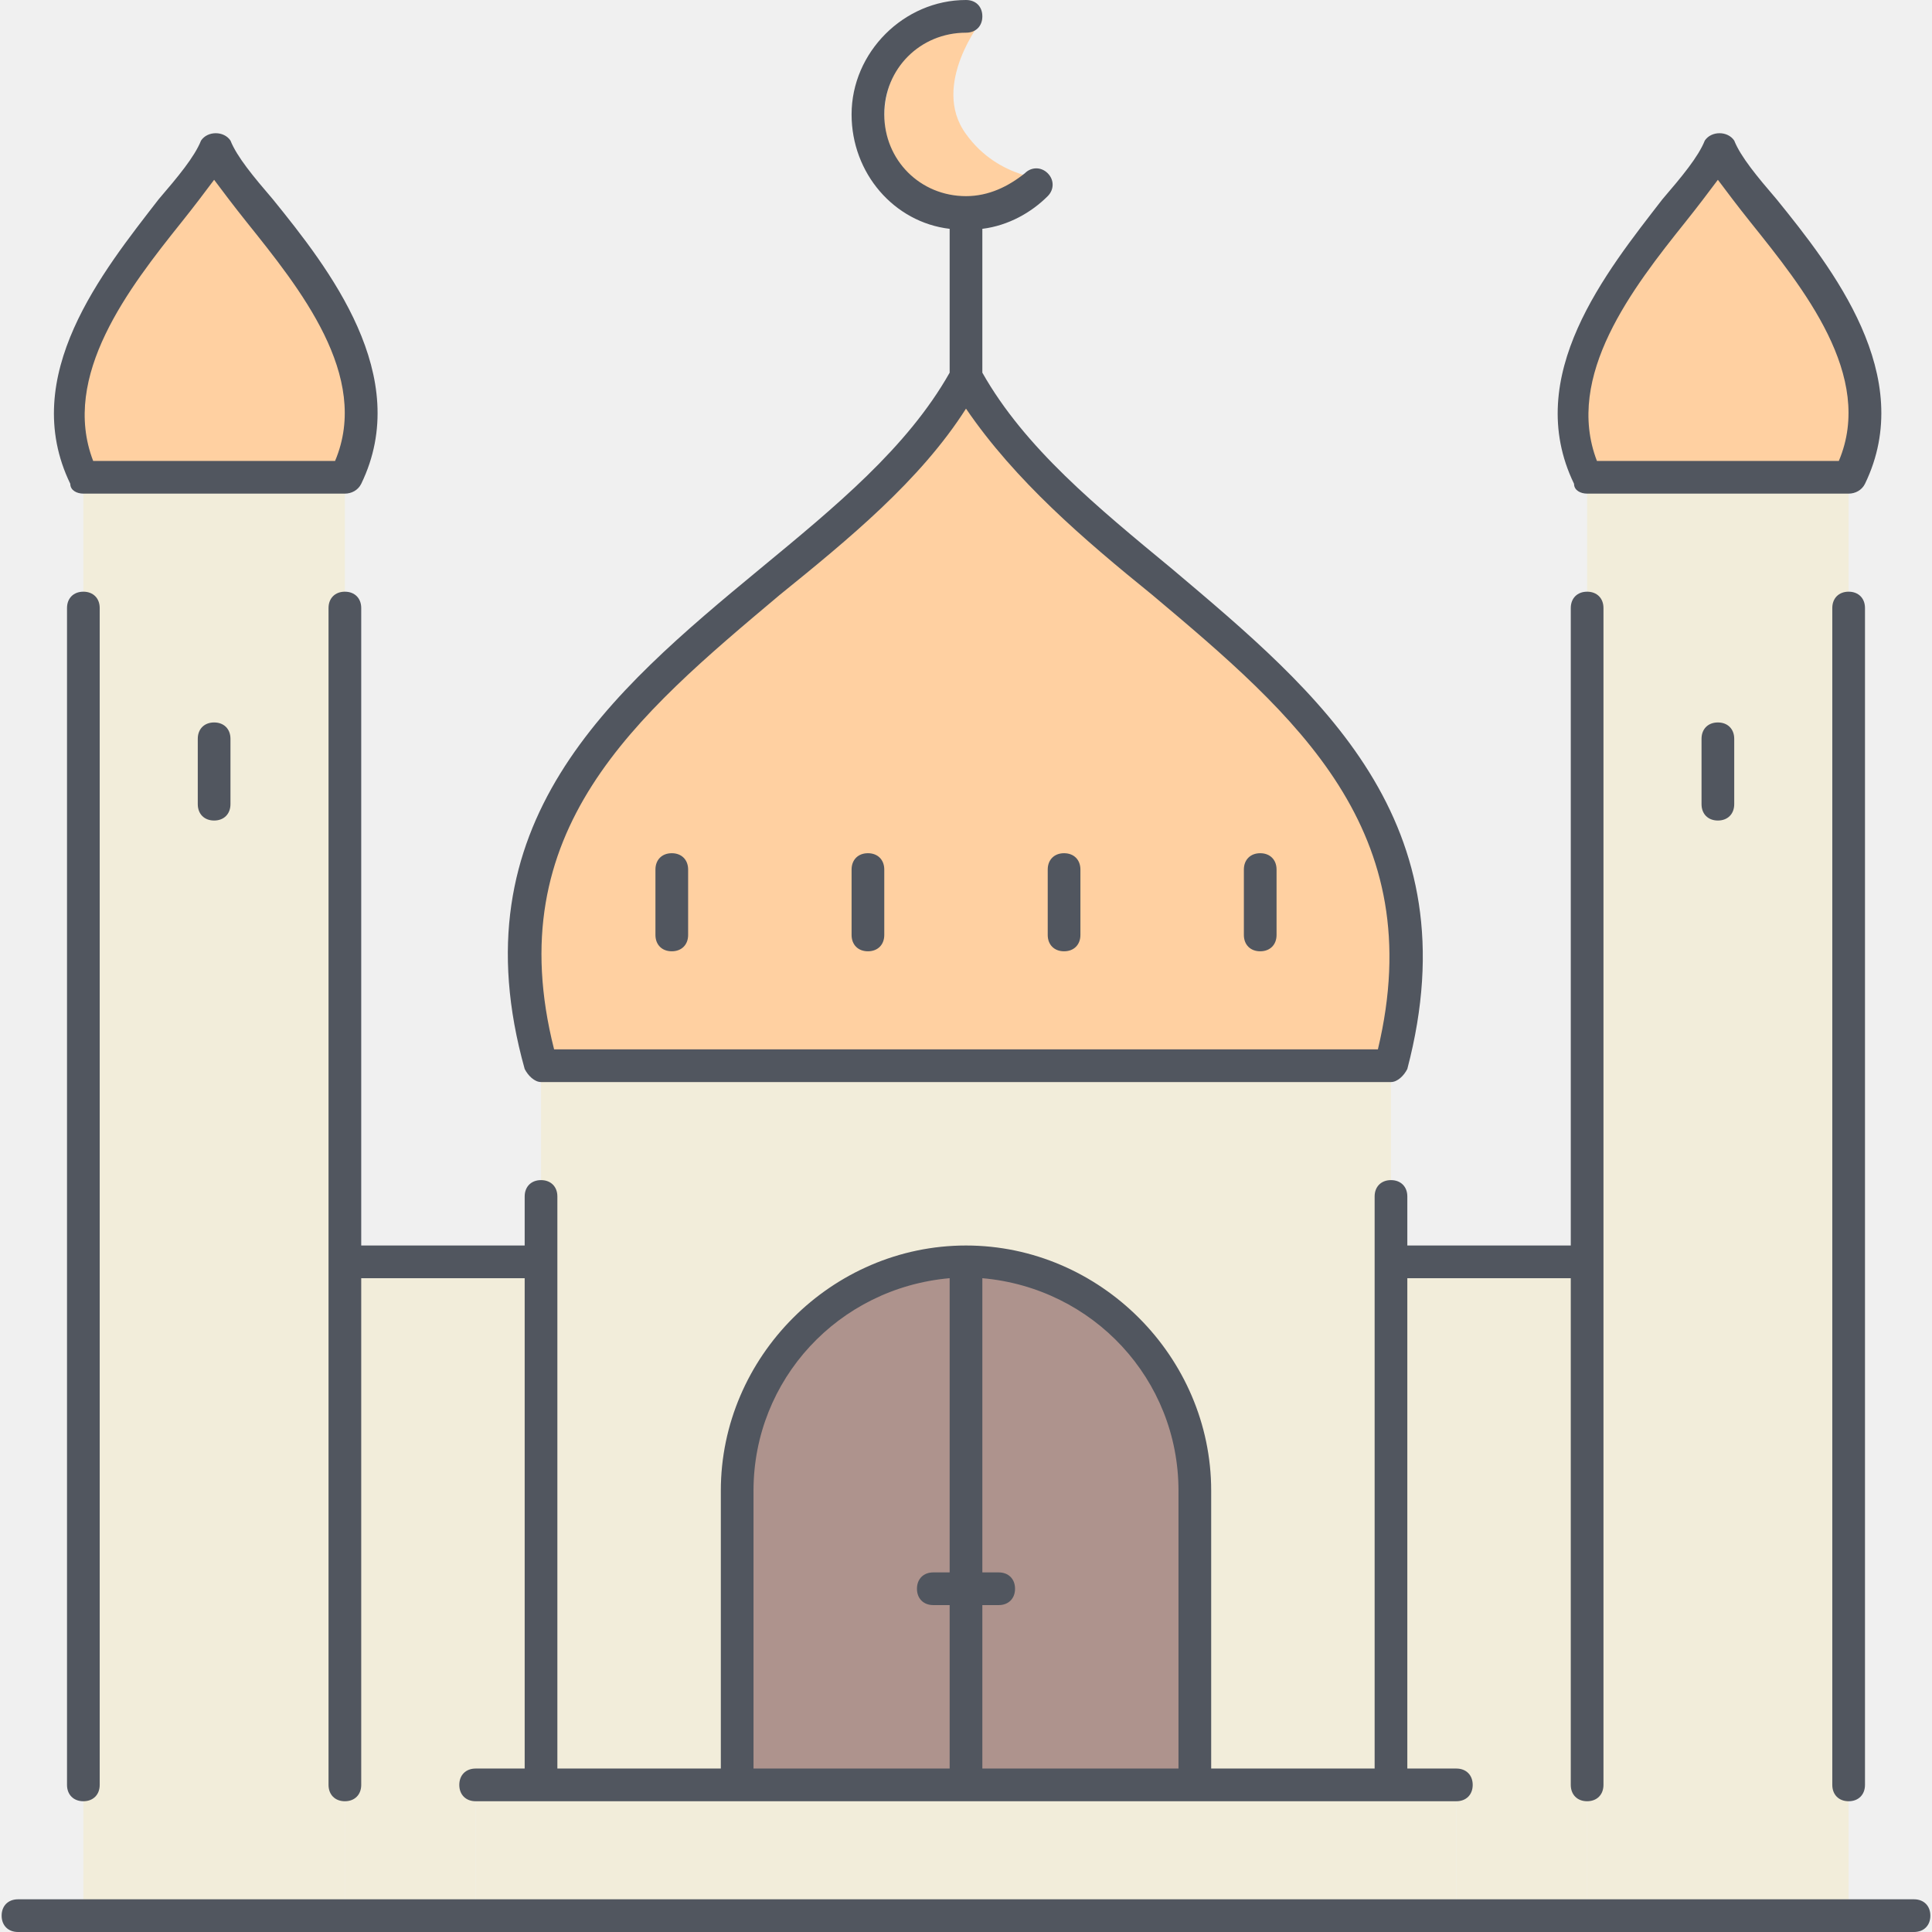
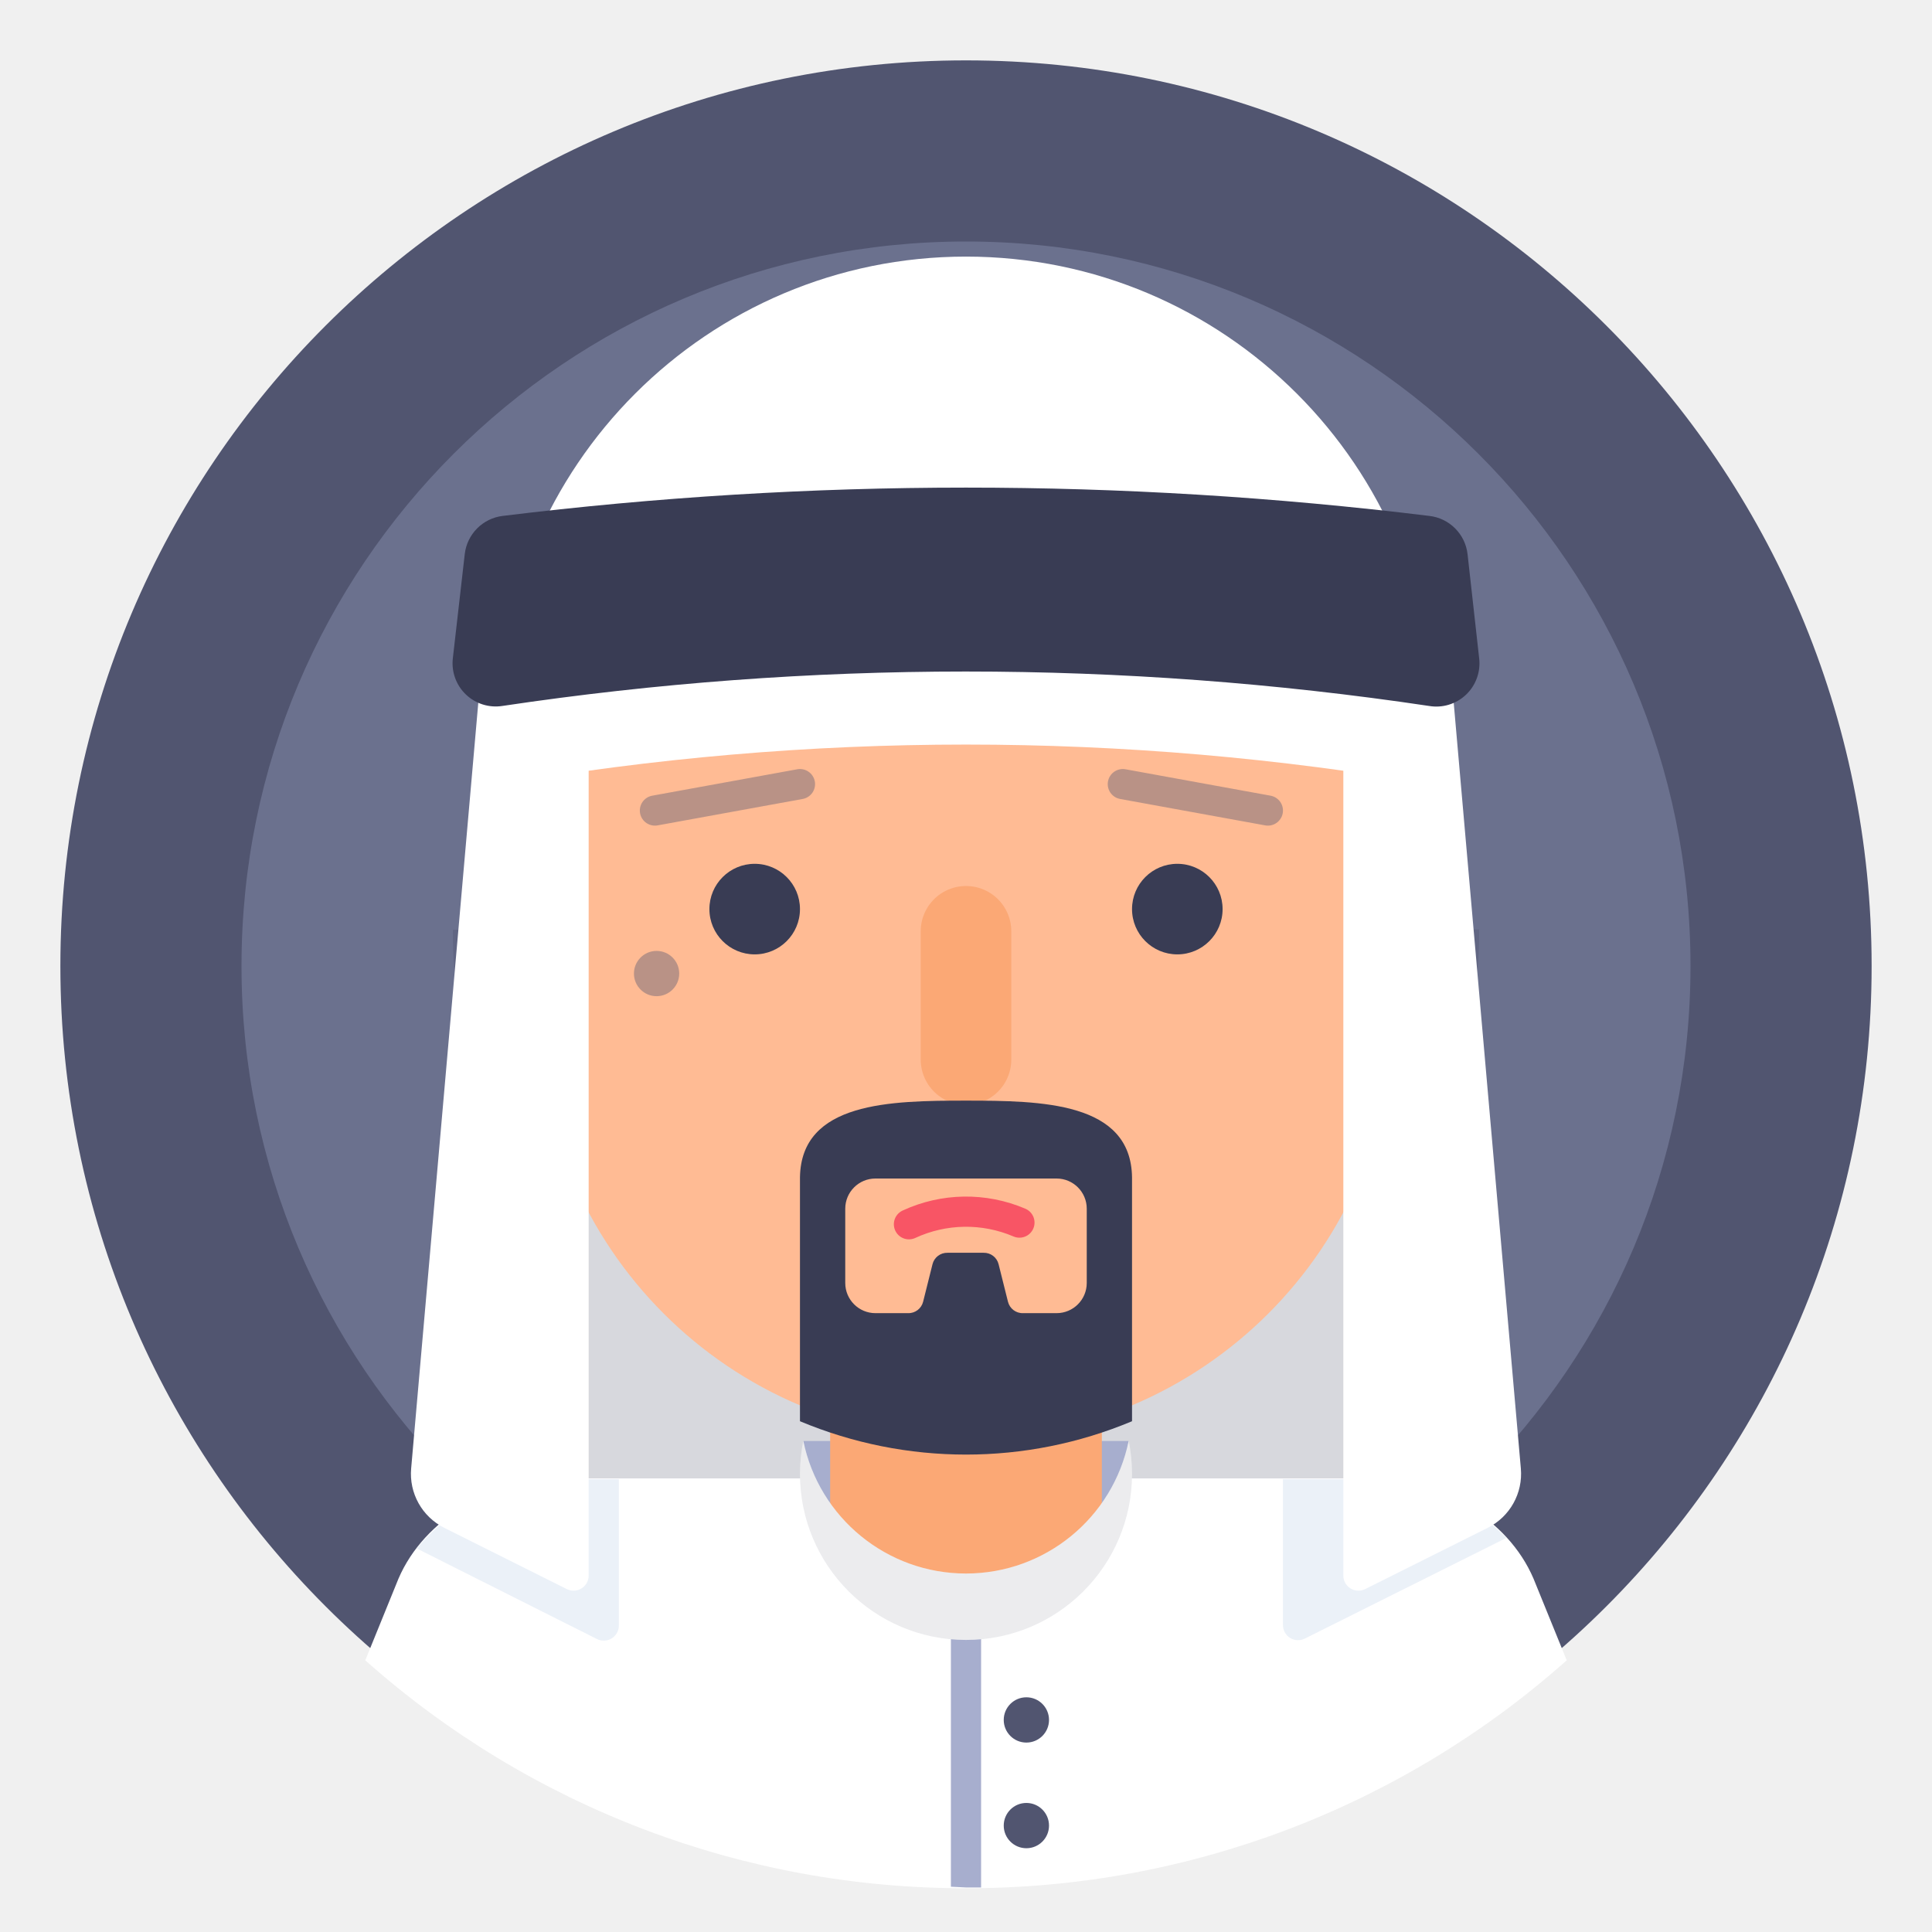
- <svg xmlns="http://www.w3.org/2000/svg" height="800px" width="800px" version="1.1" id="Layer_1" viewBox="0 0 504.32 504.32" xml:space="preserve">
-   <g transform="translate(4 1)">
-     <polygon style="fill:#F2EDDA;" points="86.027,328.386 86.027,499.053 120.16,499.053 120.16,464.92 137.227,464.92    137.227,328.386  " />
-     <g>
-       <path style="fill:#FFD0A1;" d="M248.16,97.986c34.133,59.733,136.533,85.333,110.933,179.2H137.227    C111.627,183.32,214.027,157.72,248.16,97.986z M51.893,38.253c8.533,17.067,51.2,51.2,34.133,85.333H17.76    C0.693,89.453,43.36,55.32,51.893,38.253z M444.427,38.253c8.533,17.067,51.2,51.2,34.133,85.333h-68.267    C393.227,89.453,435.893,55.32,444.427,38.253z" />
-       <path style="fill:#FFD0A1;" d="M248.16,33.986c8.533,11.947,22.187,11.947,22.187,11.947v1.707    c-4.267,4.267-11.093,7.68-17.92,7.68c-14.507,0-25.6-11.093-25.6-25.6s11.093-25.6,25.6-25.6    C252.427,4.12,238.773,21.186,248.16,33.986" />
-     </g>
-     <g>
-       <polygon style="fill:#F2EDDA;" points="359.093,328.386 359.093,464.92 137.227,464.92 137.227,328.386 137.227,277.186     359.093,277.186   " />
-       <polygon style="fill:#F2EDDA;" points="86.027,328.386 86.027,499.053 17.76,499.053 17.76,123.586 86.027,123.586   " />
-       <polygon style="fill:#F2EDDA;" points="478.56,123.586 478.56,499.053 410.293,499.053 410.293,328.386 410.293,123.586   " />
-       <polygon style="fill:#F2EDDA;" points="410.293,328.386 410.293,499.053 376.16,499.053 376.16,464.92 359.093,464.92     359.093,328.386   " />
-       <polygon style="fill:#F2EDDA;" points="376.16,464.92 376.16,499.053 120.16,499.053 120.16,464.92 137.227,464.92     188.427,464.92 248.16,464.92 307.893,464.92 359.093,464.92   " />
-     </g>
-     <path style="fill:#AE938D;" d="M248.16,413.72v-85.333c33.28,0,59.733,26.453,59.733,59.733v76.8H248.16V413.72z M248.16,413.72   v51.2h-59.733v-76.8c0-33.28,26.453-59.733,59.733-59.733V413.72z" />
-   </g>
-   <path style="fill:#51565F;" d="M499.627,504.32H4.693c-2.56,0-4.267-1.707-4.267-4.267c0-2.56,1.707-4.267,4.267-4.267h494.933  c2.56,0,4.267,1.707,4.267,4.267C503.893,502.613,502.187,504.32,499.627,504.32z M482.56,470.186c-2.56,0-4.267-1.707-4.267-4.267  v-307.2c0-2.56,1.707-4.267,4.267-4.267c2.56,0,4.267,1.707,4.267,4.267v307.2C486.827,468.48,485.12,470.186,482.56,470.186z   M414.293,470.186c-2.56,0-4.267-1.707-4.267-4.267V333.653H367.36v128h12.8c2.56,0,4.267,1.707,4.267,4.267  c0,2.56-1.707,4.267-4.267,4.267h-256c-2.56,0-4.267-1.707-4.267-4.267c0-2.56,1.707-4.267,4.267-4.267h12.8v-128H94.293V465.92  c0,2.56-1.707,4.267-4.267,4.267c-2.56,0-4.267-1.707-4.267-4.267v-307.2c0-2.56,1.707-4.267,4.267-4.267  c2.56,0,4.267,1.707,4.267,4.267v166.4h42.667v-12.8c0-2.56,1.707-4.267,4.267-4.267c2.56,0,4.267,1.707,4.267,4.267v149.333h42.667  V389.12c0-34.987,29.013-64,64-64s64,29.013,64,64v72.533h42.667V312.32c0-2.56,1.707-4.267,4.267-4.267  c2.56,0,4.267,1.707,4.267,4.267v12.8h42.667v-166.4c0-2.56,1.707-4.267,4.267-4.267s4.267,1.707,4.267,4.267v307.2  C418.56,468.48,416.853,470.186,414.293,470.186z M256.427,461.653h51.2V389.12c0-29.013-22.187-52.907-51.2-55.467v76.8h4.267  c2.56,0,4.267,1.707,4.267,4.267s-1.707,4.267-4.267,4.267h-4.267V461.653z M196.693,461.653h51.2v-42.667h-4.267  c-2.56,0-4.267-1.707-4.267-4.267s1.707-4.267,4.267-4.267h4.267v-76.8c-29.013,2.56-51.2,26.453-51.2,55.467V461.653z   M21.76,470.186c-2.56,0-4.267-1.707-4.267-4.267v-307.2c0-2.56,1.707-4.267,4.267-4.267s4.267,1.707,4.267,4.267v307.2  C26.027,468.48,24.32,470.186,21.76,470.186z M363.093,282.453H141.227c-1.707,0-3.413-1.707-4.267-3.413  c-17.92-64,22.187-98.133,61.44-130.56c19.627-16.213,38.4-31.573,49.493-51.2V59.733c-14.507-1.707-25.6-14.507-25.6-29.867  C222.293,13.653,235.947,0,252.16,0c2.56,0,4.267,1.707,4.267,4.267s-1.707,4.267-4.267,4.267c-11.947,0-21.333,9.387-21.333,21.333  S240.213,51.2,252.16,51.2c5.973,0,11.093-2.56,15.36-5.973c1.707-1.707,4.267-1.707,5.973,0c1.707,1.707,1.707,4.267,0,5.973  c-4.267,4.267-10.24,7.68-17.067,8.533V97.28c11.093,19.627,29.867,34.987,49.493,51.2c38.4,32.427,78.507,65.707,61.44,130.56  C366.507,280.746,364.8,282.453,363.093,282.453z M144.64,273.92h215.04c13.653-57.173-21.333-87.04-58.88-118.613  c-17.92-14.507-35.84-29.867-48.64-48.64c-11.947,18.773-30.72,34.133-48.64,48.64C165.973,186.88,130.133,216.746,144.64,273.92z   M328.96,248.32c-2.56,0-4.267-1.707-4.267-4.267v-17.067c0-2.56,1.707-4.267,4.267-4.267s4.267,1.707,4.267,4.267v17.067  C333.227,246.613,331.52,248.32,328.96,248.32z M277.76,248.32c-2.56,0-4.267-1.707-4.267-4.267v-17.067  c0-2.56,1.707-4.267,4.267-4.267s4.267,1.707,4.267,4.267v17.067C282.027,246.613,280.32,248.32,277.76,248.32z M226.56,248.32  c-2.56,0-4.267-1.707-4.267-4.267v-17.067c0-2.56,1.707-4.267,4.267-4.267s4.267,1.707,4.267,4.267v17.067  C230.827,246.613,229.12,248.32,226.56,248.32z M175.36,248.32c-2.56,0-4.267-1.707-4.267-4.267v-17.067  c0-2.56,1.707-4.267,4.267-4.267s4.267,1.707,4.267,4.267v17.067C179.627,246.613,177.92,248.32,175.36,248.32z M448.427,214.186  c-2.56,0-4.267-1.707-4.267-4.267v-17.067c0-2.56,1.707-4.267,4.267-4.267s4.267,1.707,4.267,4.267v17.067  C452.693,212.48,450.987,214.186,448.427,214.186z M55.893,214.186c-2.56,0-4.267-1.707-4.267-4.267v-17.067  c0-2.56,1.707-4.267,4.267-4.267c2.56,0,4.267,1.707,4.267,4.267v17.067C60.16,212.48,58.453,214.186,55.893,214.186z   M482.56,128.853h-68.267c-1.707,0-3.413-0.853-3.413-2.56c-13.653-28.16,8.533-55.467,23.04-74.24  c5.12-5.973,9.387-11.093,11.093-15.36c1.707-2.56,5.973-2.56,7.68,0c1.707,4.267,5.973,9.387,11.093,15.36  c14.507,17.92,36.693,46.08,23.04,74.24C485.973,128,484.267,128.853,482.56,128.853z M416.853,120.32H480  c9.387-22.187-9.387-45.227-23.04-62.293c-3.413-4.267-5.973-7.68-8.533-11.093c-2.56,3.413-5.12,6.827-8.533,11.093  C426.24,75.093,408.32,98.133,416.853,120.32z M90.027,128.853H21.76c-1.707,0-3.413-0.853-3.413-2.56  c-13.653-28.16,8.533-55.467,23.04-74.24c5.12-5.973,9.387-11.093,11.093-15.36c1.707-2.56,5.973-2.56,7.68,0  c1.707,4.267,5.973,9.387,11.093,15.36c14.507,17.92,36.693,46.08,23.04,74.24C93.44,128,91.733,128.853,90.027,128.853z   M24.32,120.32h63.147c9.387-22.187-9.387-45.227-23.04-62.293c-3.413-4.267-5.973-7.68-8.533-11.093  c-2.56,3.413-5.12,6.827-8.533,11.093C33.707,75.093,15.786,98.133,24.32,120.32z" />
+ <svg xmlns="http://www.w3.org/2000/svg" width="800px" height="800px" viewBox="0 0 128 128" data-name="Layer 1" id="Layer_1">
+   <defs>
+     <style>.cls-1,.cls-14{fill:#515570;}.cls-2{fill:#6b718e;}.cls-3{fill:#ffffff;}.cls-11,.cls-4,.cls-9{fill:#393c54;}.cls-4{opacity:0.2;}.cls-5{fill:#a7aece;}.cls-10,.cls-12,.cls-6,.cls-8{fill:none;stroke-linecap:round;}.cls-12,.cls-6{stroke:#fba875;stroke-miterlimit:10;}.cls-6{stroke-width:18px;}.cls-7{fill:#ffbb94;}.cls-8{stroke:#515570;}.cls-10,.cls-8{stroke-linejoin:round;stroke-width:2px;}.cls-14,.cls-8{opacity:0.4;}.cls-13,.cls-9{opacity:0.1;}.cls-10{stroke:#f85565;}.cls-12{stroke-width:6px;}.cls-13{fill:#356cb6;}</style>
+   </defs>
+   <circle class="cls-1" cx="64" cy="64" r="60" />
+   <circle class="cls-2" cx="64" cy="64" r="48" />
+   <path class="cls-3" d="M34,77.58V106s24.54,3.6,30,3.6S94,106,94,106V77.58C96.55,72.81,31.45,72.81,34,77.58Z" />
+   <path class="cls-4" d="M30,61.6a33.77,33.77,0,0,0,4,16V106s24.54,3.6,30,3.6S94,106,94,106V77.58a33.77,33.77,0,0,0,4-16Z" />
+   <path class="cls-3" d="M64,125.1A59.73,59.73,0,0,0,103.8,110l-2.2-5.41c-1.71-4-6.22-6.64-11.29-6.64H37.69c-5.07,0-9.58,2.66-11.29,6.64L24.2,110A59.73,59.73,0,0,0,64,125.1Z" />
+   <polygon class="cls-5" points="74 100.95 54 100.95 53.22 95.47 74.78 95.47 74 100.95" />
+   <line class="cls-6" x1="64" x2="64" y1="85.7" y2="99.45" />
+   <path class="cls-5" d="M64,125.05l1,0V107a1,1,0,1,0-2,0V125Z" />
+   <path class="cls-7" d="M64,95.32A28.31,28.31,0,0,1,35.68,67V54.38a28.32,28.32,0,1,1,56.64,0V67A28.31,28.31,0,0,1,64,95.32Z" />
+   <line class="cls-8" x1="74.39" x2="84" y1="51.95" y2="53.7" />
+   <line class="cls-8" x1="53" x2="43.39" y1="51.95" y2="53.7" />
+   <path class="cls-3" d="M64,104.25a11,11,0,0,1-10.78-8.8,11.4,11.4,0,0,0-.22,2.2,11,11,0,0,0,22,0,11.4,11.4,0,0,0-.22-2.2A11,11,0,0,1,64,104.25Z" />
+   <path class="cls-9" d="M64,104.25a11,11,0,0,1-10.78-8.8,11.4,11.4,0,0,0-.22,2.2,11,11,0,0,0,22,0,11.4,11.4,0,0,0-.22-2.2A11,11,0,0,1,64,104.25Z" />
+   <path class="cls-10" d="M67.54,81a9,9,0,0,0-7.32.11" />
+   <circle class="cls-11" cx="78" cy="60.23" r="3" />
+   <circle class="cls-11" cx="50" cy="60.23" r="3" />
+   <line class="cls-12" x1="64" x2="64" y1="61.7" y2="70.2" />
+   <circle class="cls-1" cx="68" cy="113.95" r="1.5" />
+   <circle class="cls-1" cx="68" cy="120.95" r="1.5" />
+   <path class="cls-11" d="M75,78c-.07-5-6-5.08-11-5.08S53.08,73,53,78h0V94.16a28.48,28.48,0,0,0,22,0V78Zm-5,9H67.78a1,1,0,0,1-1-.76l-.62-2.48a1,1,0,0,0-1-.76H62.78a1,1,0,0,0-1,.76l-.62,2.48a1,1,0,0,1-1,.76H58a2,2,0,0,1-2-2V80.08a2,2,0,0,1,2-2H70a2,2,0,0,1,2,2V85A2,2,0,0,1,70,87Z" />
+   <path class="cls-13" d="M37.69,98a12.7,12.7,0,0,0-10.08,4.59l11.94,6a1,1,0,0,0,1.45-.89V98Z" />
+   <path class="cls-3" d="M32,43,27.24,97.29a4,4,0,0,0,2.19,3.93l8.12,4.06a1,1,0,0,0,1.45-.9V46.5Z" />
+   <path class="cls-13" d="M90.31,98H85v9.67a1,1,0,0,0,1.45.89l13.35-6.67A13,13,0,0,0,90.31,98Z" />
+   <path class="cls-3" d="M96,43l4.76,54.29a4,4,0,0,1-2.19,3.93l-8.12,4.06a1,1,0,0,1-1.45-.9V46.5Z" />
+   <path class="cls-3" d="M95,48a31,31,0,0,0-62,0h0v4a181.28,181.28,0,0,1,62,0V48Z" />
+   <circle class="cls-14" cx="43.5" cy="64.5" r="1.5" />
+   <path class="cls-11" d="M94.69,34.18a252.1,252.1,0,0,0-61.38,0,2.88,2.88,0,0,0-2.52,2.54L30,43.63a2.86,2.86,0,0,0,3.29,3.14,207.69,207.69,0,0,1,61.38,0A2.86,2.86,0,0,0,98,43.63l-.77-6.91A2.88,2.88,0,0,0,94.69,34.18Z" />
</svg>
